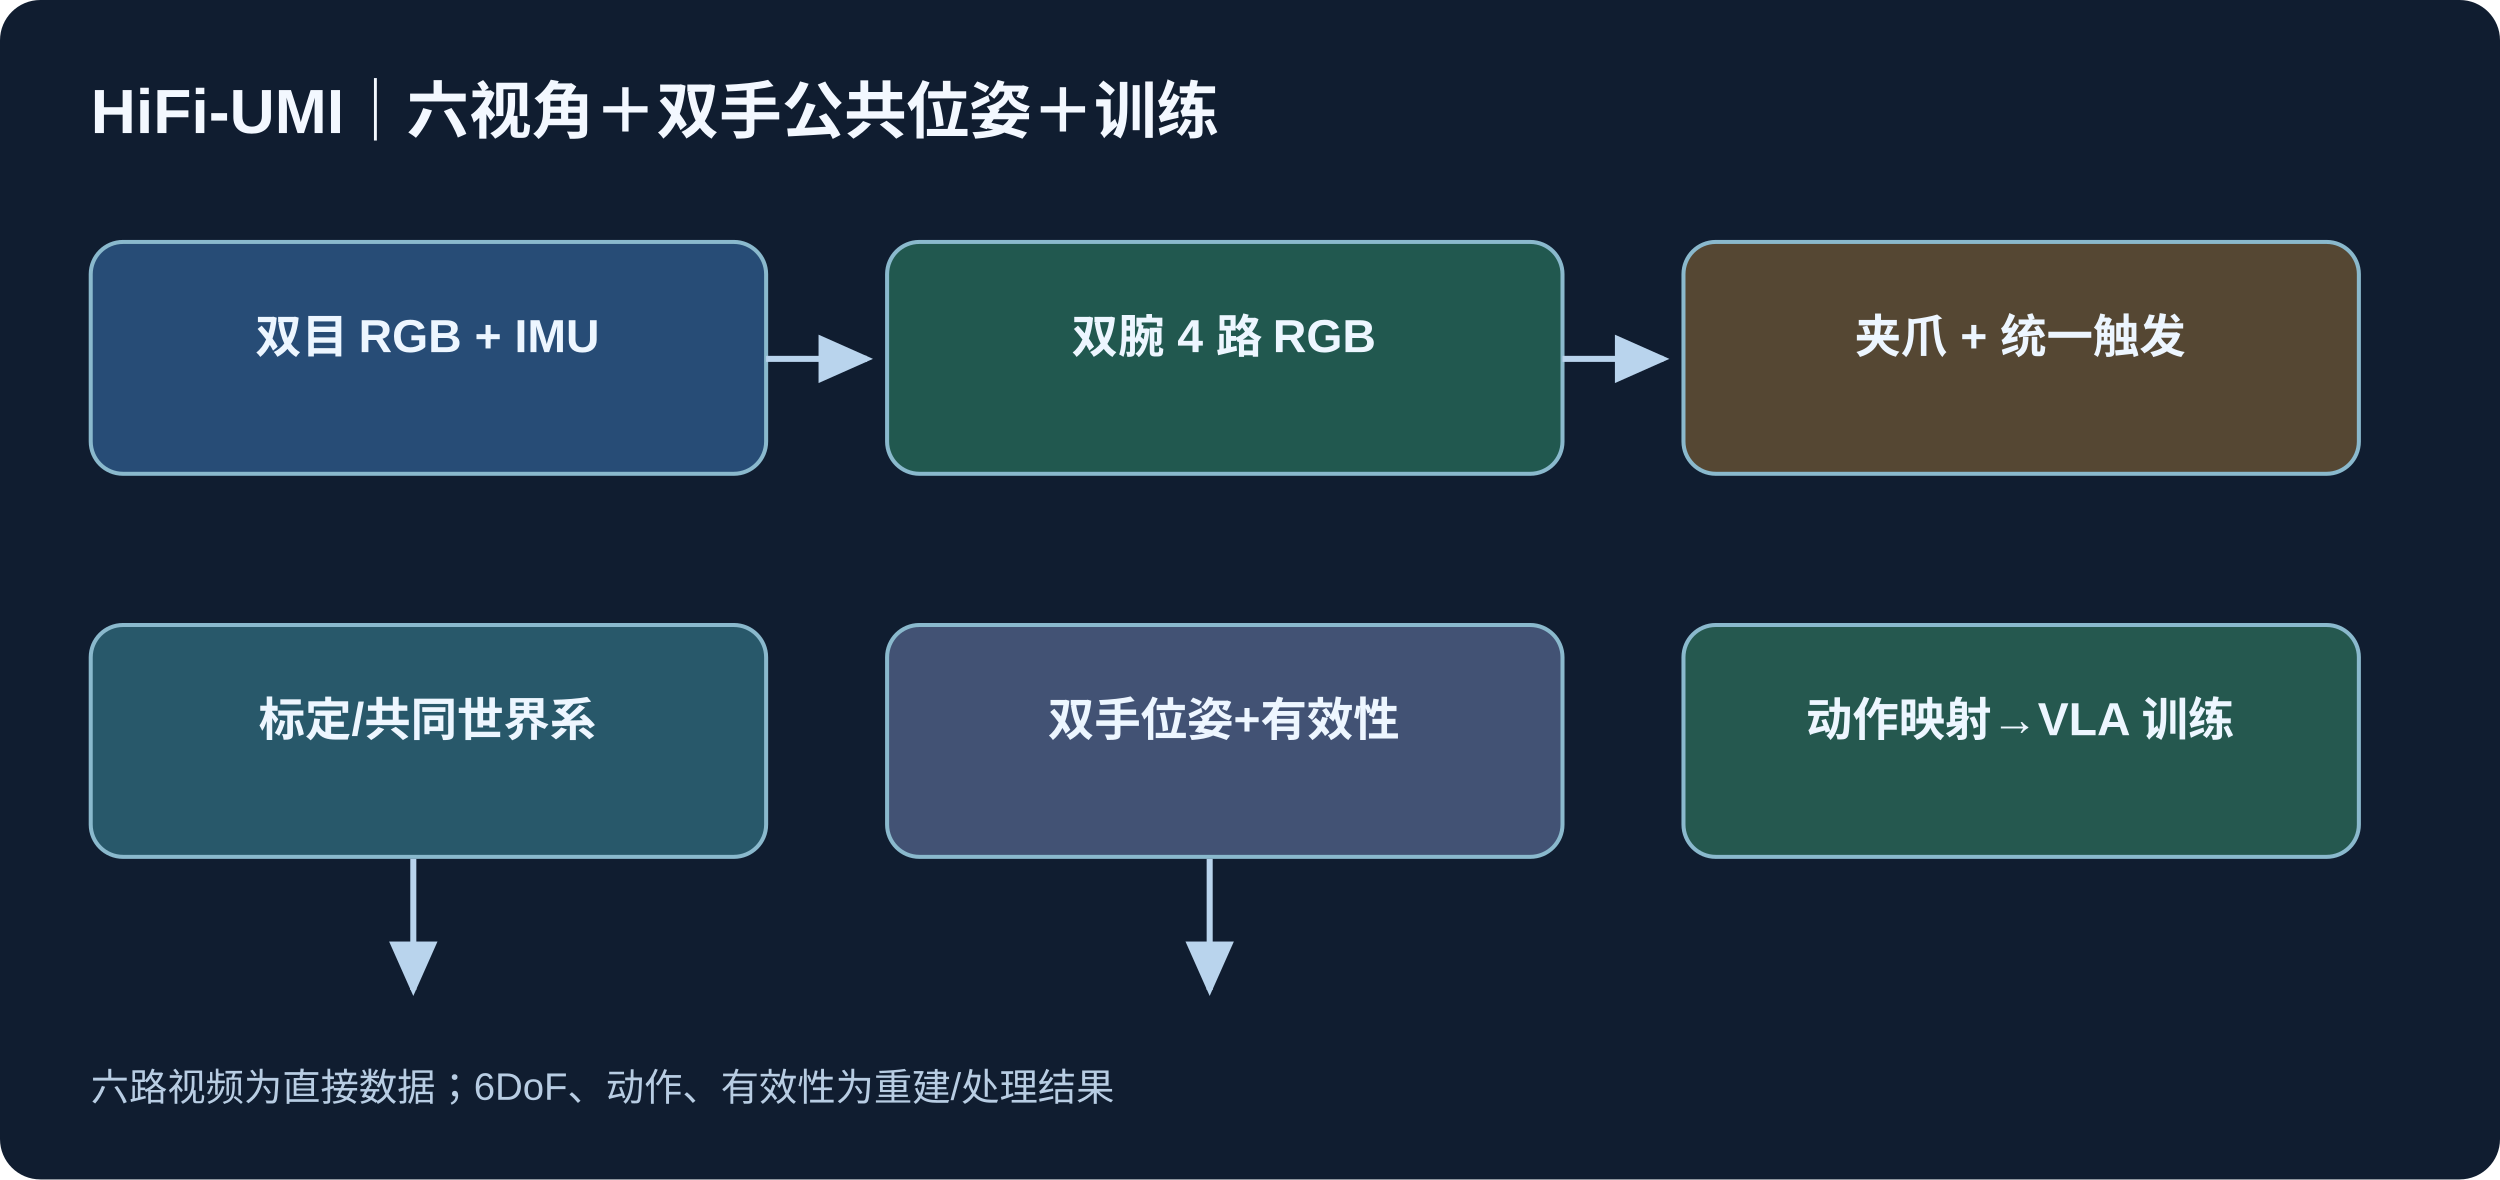
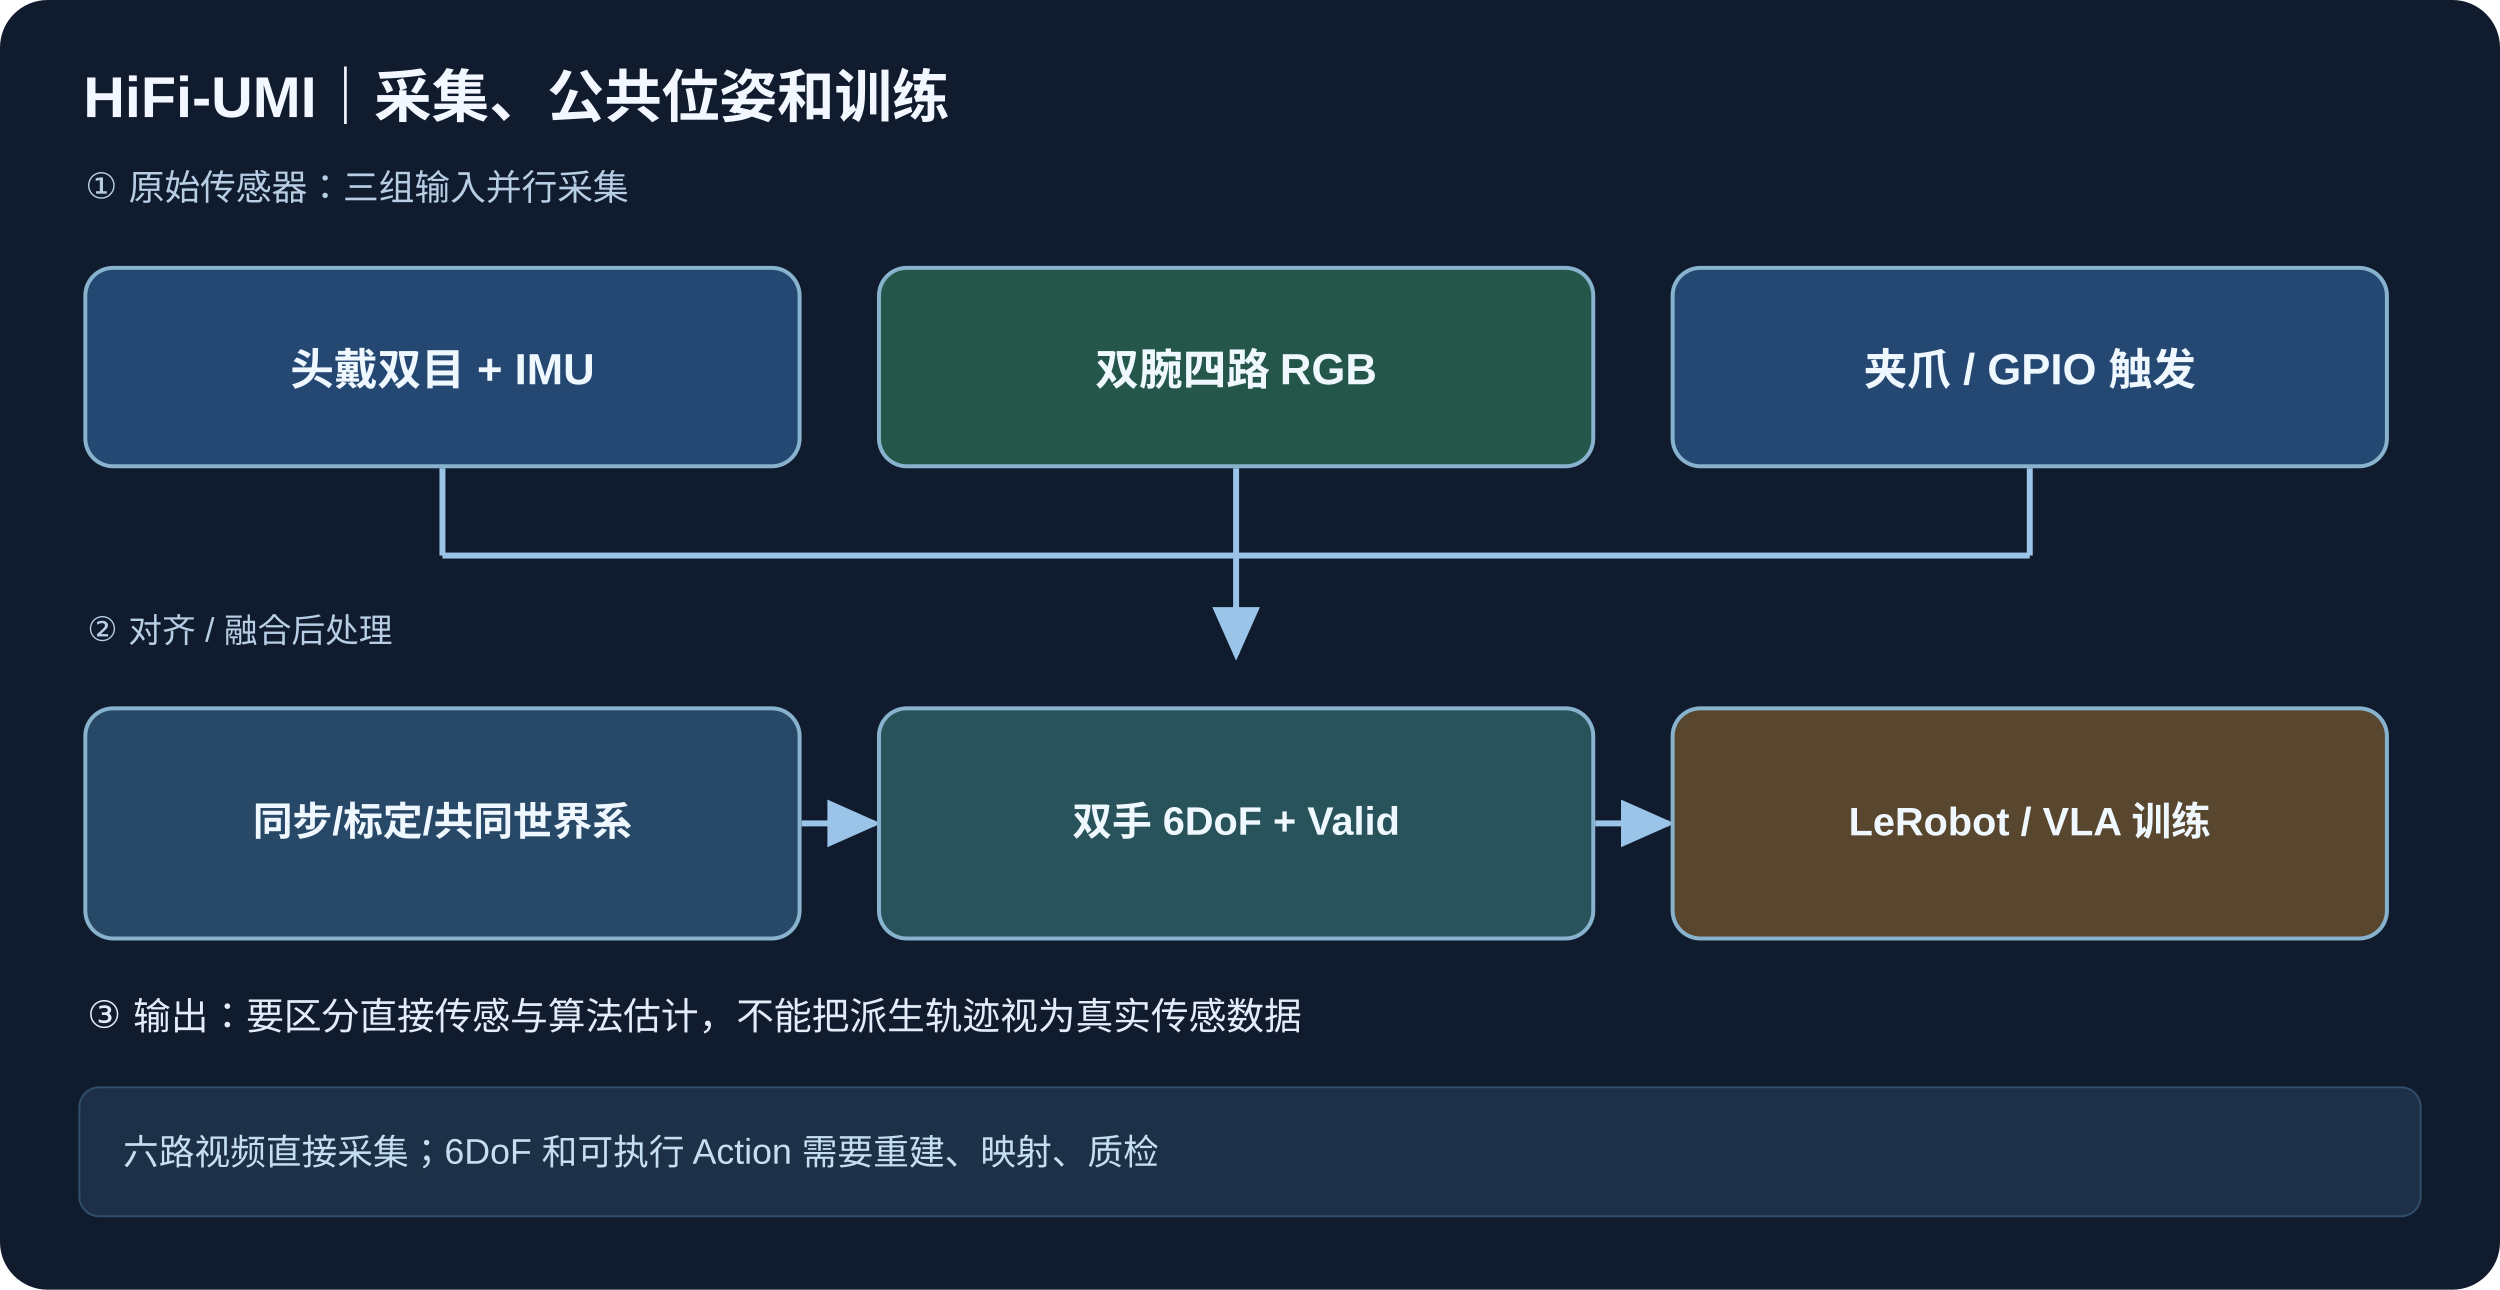
- <svg xmlns="http://www.w3.org/2000/svg" viewBox="0 0 1240 585" role="img" aria-label="HiFi-UMI｜六视角＋双手公共位姿＋训练">
+ <svg xmlns="http://www.w3.org/2000/svg" viewBox="0 0 1260 650" role="img" aria-label="HiFi-UMI｜采集、公共位姿和训练">
  <defs>
-     <marker id="a" markerWidth="9" markerHeight="9" refX="8" refY="4" orient="auto">
-       <path d="M0 0L9 4L0 8Z" fill="#b9d4ed" />
+     <marker id="arrow" markerWidth="9" markerHeight="9" refX="8" refY="4" orient="auto">
+       <path d="M0 0L9 4L0 8Z" fill="#9ac5e9" />
    </marker>
  </defs>
-   <rect width="1240" height="585" rx="20" fill="#101d30" />
-   <text x="45" y="66" font-family="Arial,Microsoft YaHei,sans-serif" font-size="31" font-weight="bold" fill="#f3f8ff">HiFi-UMI｜六视角＋双手公共位姿＋训练</text>
-   <rect x="45" y="120" width="335" height="115" rx="16" fill="#274c76" stroke="#8ab9cd" stroke-width="2" />
-   <text x="212" y="175" text-anchor="middle" font-family="Arial,Microsoft YaHei,sans-serif" font-size="23" font-weight="bold" fill="#edf6ff">双目 RGB + IMU</text>
-   <path d="M380 178h50" stroke="#b9d4ed" stroke-width="3" marker-end="url(#a)" />
-   <rect x="440" y="120" width="335" height="115" rx="16" fill="#21584f" stroke="#8ab9cd" stroke-width="2" />
-   <text x="607" y="175" text-anchor="middle" font-family="Arial,Microsoft YaHei,sans-serif" font-size="23" font-weight="bold" fill="#edf6ff">双腕 4 路 RGB</text>
-   <path d="M775 178h50" stroke="#b9d4ed" stroke-width="3" marker-end="url(#a)" />
-   <rect x="835" y="120" width="335" height="115" rx="16" fill="#554733" stroke="#8ab9cd" stroke-width="2" />
-   <text x="1002" y="175" text-anchor="middle" font-family="Arial,Microsoft YaHei,sans-serif" font-size="23" font-weight="bold" fill="#edf6ff">夹爪 + 统一触发</text>
-   <rect x="45" y="310" width="335" height="115" rx="16" fill="#28586a" stroke="#8ab9cd" stroke-width="2" />
-   <text x="212" y="365" text-anchor="middle" font-family="Arial,Microsoft YaHei,sans-serif" font-size="23" font-weight="bold" fill="#edf6ff">标定/共同世界系</text>
-   <path d="M205 426v65" stroke="#b9d4ed" stroke-width="3" marker-end="url(#a)" />
-   <rect x="440" y="310" width="335" height="115" rx="16" fill="#425274" stroke="#8ab9cd" stroke-width="2" />
-   <text x="607" y="365" text-anchor="middle" font-family="Arial,Microsoft YaHei,sans-serif" font-size="23" font-weight="bold" fill="#edf6ff">双手位姿+有效性</text>
-   <path d="M600 426v65" stroke="#b9d4ed" stroke-width="3" marker-end="url(#a)" />
-   <rect x="835" y="310" width="335" height="115" rx="16" fill="#25584f" stroke="#8ab9cd" stroke-width="2" />
-   <text x="1002" y="365" text-anchor="middle" font-family="Arial,Microsoft YaHei,sans-serif" font-size="23" font-weight="bold" fill="#edf6ff">动作映射→VLA 训练</text>
-   <text x="45" y="546" font-size="19" font-family="Arial,Microsoft YaHei,sans-serif" fill="#b8cde3">六路视频为直接数据；6DoF、动作、有效性为重建/处理结果</text>
+   <rect width="1260" height="650" rx="24" fill="#101b2e" />
+   <style>text{font-family:Arial,'Microsoft YaHei','PingFang SC',sans-serif}</style>
+   <text x="42" y="59" font-size="29" font-weight="bold" fill="#f3f7ff">HiFi-UMI｜采集、公共位姿和训练</text>
+   <text x="43" y="100" font-size="18" fill="#b7cee5">① 原始传感器：三组输入并行采集</text>
+   <rect x="43" y="135" width="360" height="100" rx="14" fill="#254873" stroke="#88b3ce" stroke-width="2" />
+   <text x="223" y="194" text-anchor="middle" font-size="22" font-weight="bold" fill="#f0f8ff">头戴双目 + IMU</text>
+   <path d="M223 236V280" stroke="#9ac5e9" stroke-width="3" />
+   <rect x="443" y="135" width="360" height="100" rx="14" fill="#245649" stroke="#88b3ce" stroke-width="2" />
+   <text x="623" y="194" text-anchor="middle" font-size="22" font-weight="bold" fill="#f0f8ff">双腕四路 RGB</text>
+   <path d="M623 236V280" stroke="#9ac5e9" stroke-width="3" />
+   <rect x="843" y="135" width="360" height="100" rx="14" fill="#254873" stroke="#88b3ce" stroke-width="2" />
+   <text x="1023" y="194" text-anchor="middle" font-size="22" font-weight="bold" fill="#f0f8ff">夹爪 / GPIO 触发</text>
+   <path d="M1023 236V280" stroke="#9ac5e9" stroke-width="3" />
+   <path d="M223 280H1023M623 280V330" stroke="#9ac5e9" stroke-width="3" fill="none" marker-end="url(#arrow)" />
+   <text x="44" y="323" font-size="17" fill="#b7cee5">② 对齐 / 融合后处理</text>
+   <rect x="43" y="357" width="360" height="116" rx="14" fill="#284867" stroke="#88b3ce" stroke-width="2" />
+   <text x="223" y="421" text-anchor="middle" font-size="20" font-weight="bold" fill="#f0f8ff">同步/标定/共同世界系</text>
+   <path d="M404 415H441" stroke="#9ac5e9" stroke-width="3" marker-end="url(#arrow)" />
+   <rect x="443" y="357" width="360" height="116" rx="14" fill="#28535b" stroke="#88b3ce" stroke-width="2" />
+   <text x="623" y="421" text-anchor="middle" font-size="20" font-weight="bold" fill="#f0f8ff">双手 6DoF + Valid</text>
+   <path d="M804 415H841" stroke="#9ac5e9" stroke-width="3" marker-end="url(#arrow)" />
+   <rect x="843" y="357" width="360" height="116" rx="14" fill="#59462f" stroke="#88b3ce" stroke-width="2" />
+   <text x="1023" y="421" text-anchor="middle" font-size="20" font-weight="bold" fill="#f0f8ff">LeRobot / VLA 训练</text>
+   <text x="44" y="518" font-size="19" fill="#e2edf9">③ 输出：要区分直接传感与算法估计，不能把派生轨迹视为真实传感数据</text>
+   <rect x="40" y="548" width="1180" height="65" rx="10" fill="#1d3047" stroke="#304e6b" />
+   <text x="62" y="587" font-size="18" fill="#c5def1">六路视频直接采集；6DoF 和可执行 Action 需要重建、映射、质检</text>
</svg>
